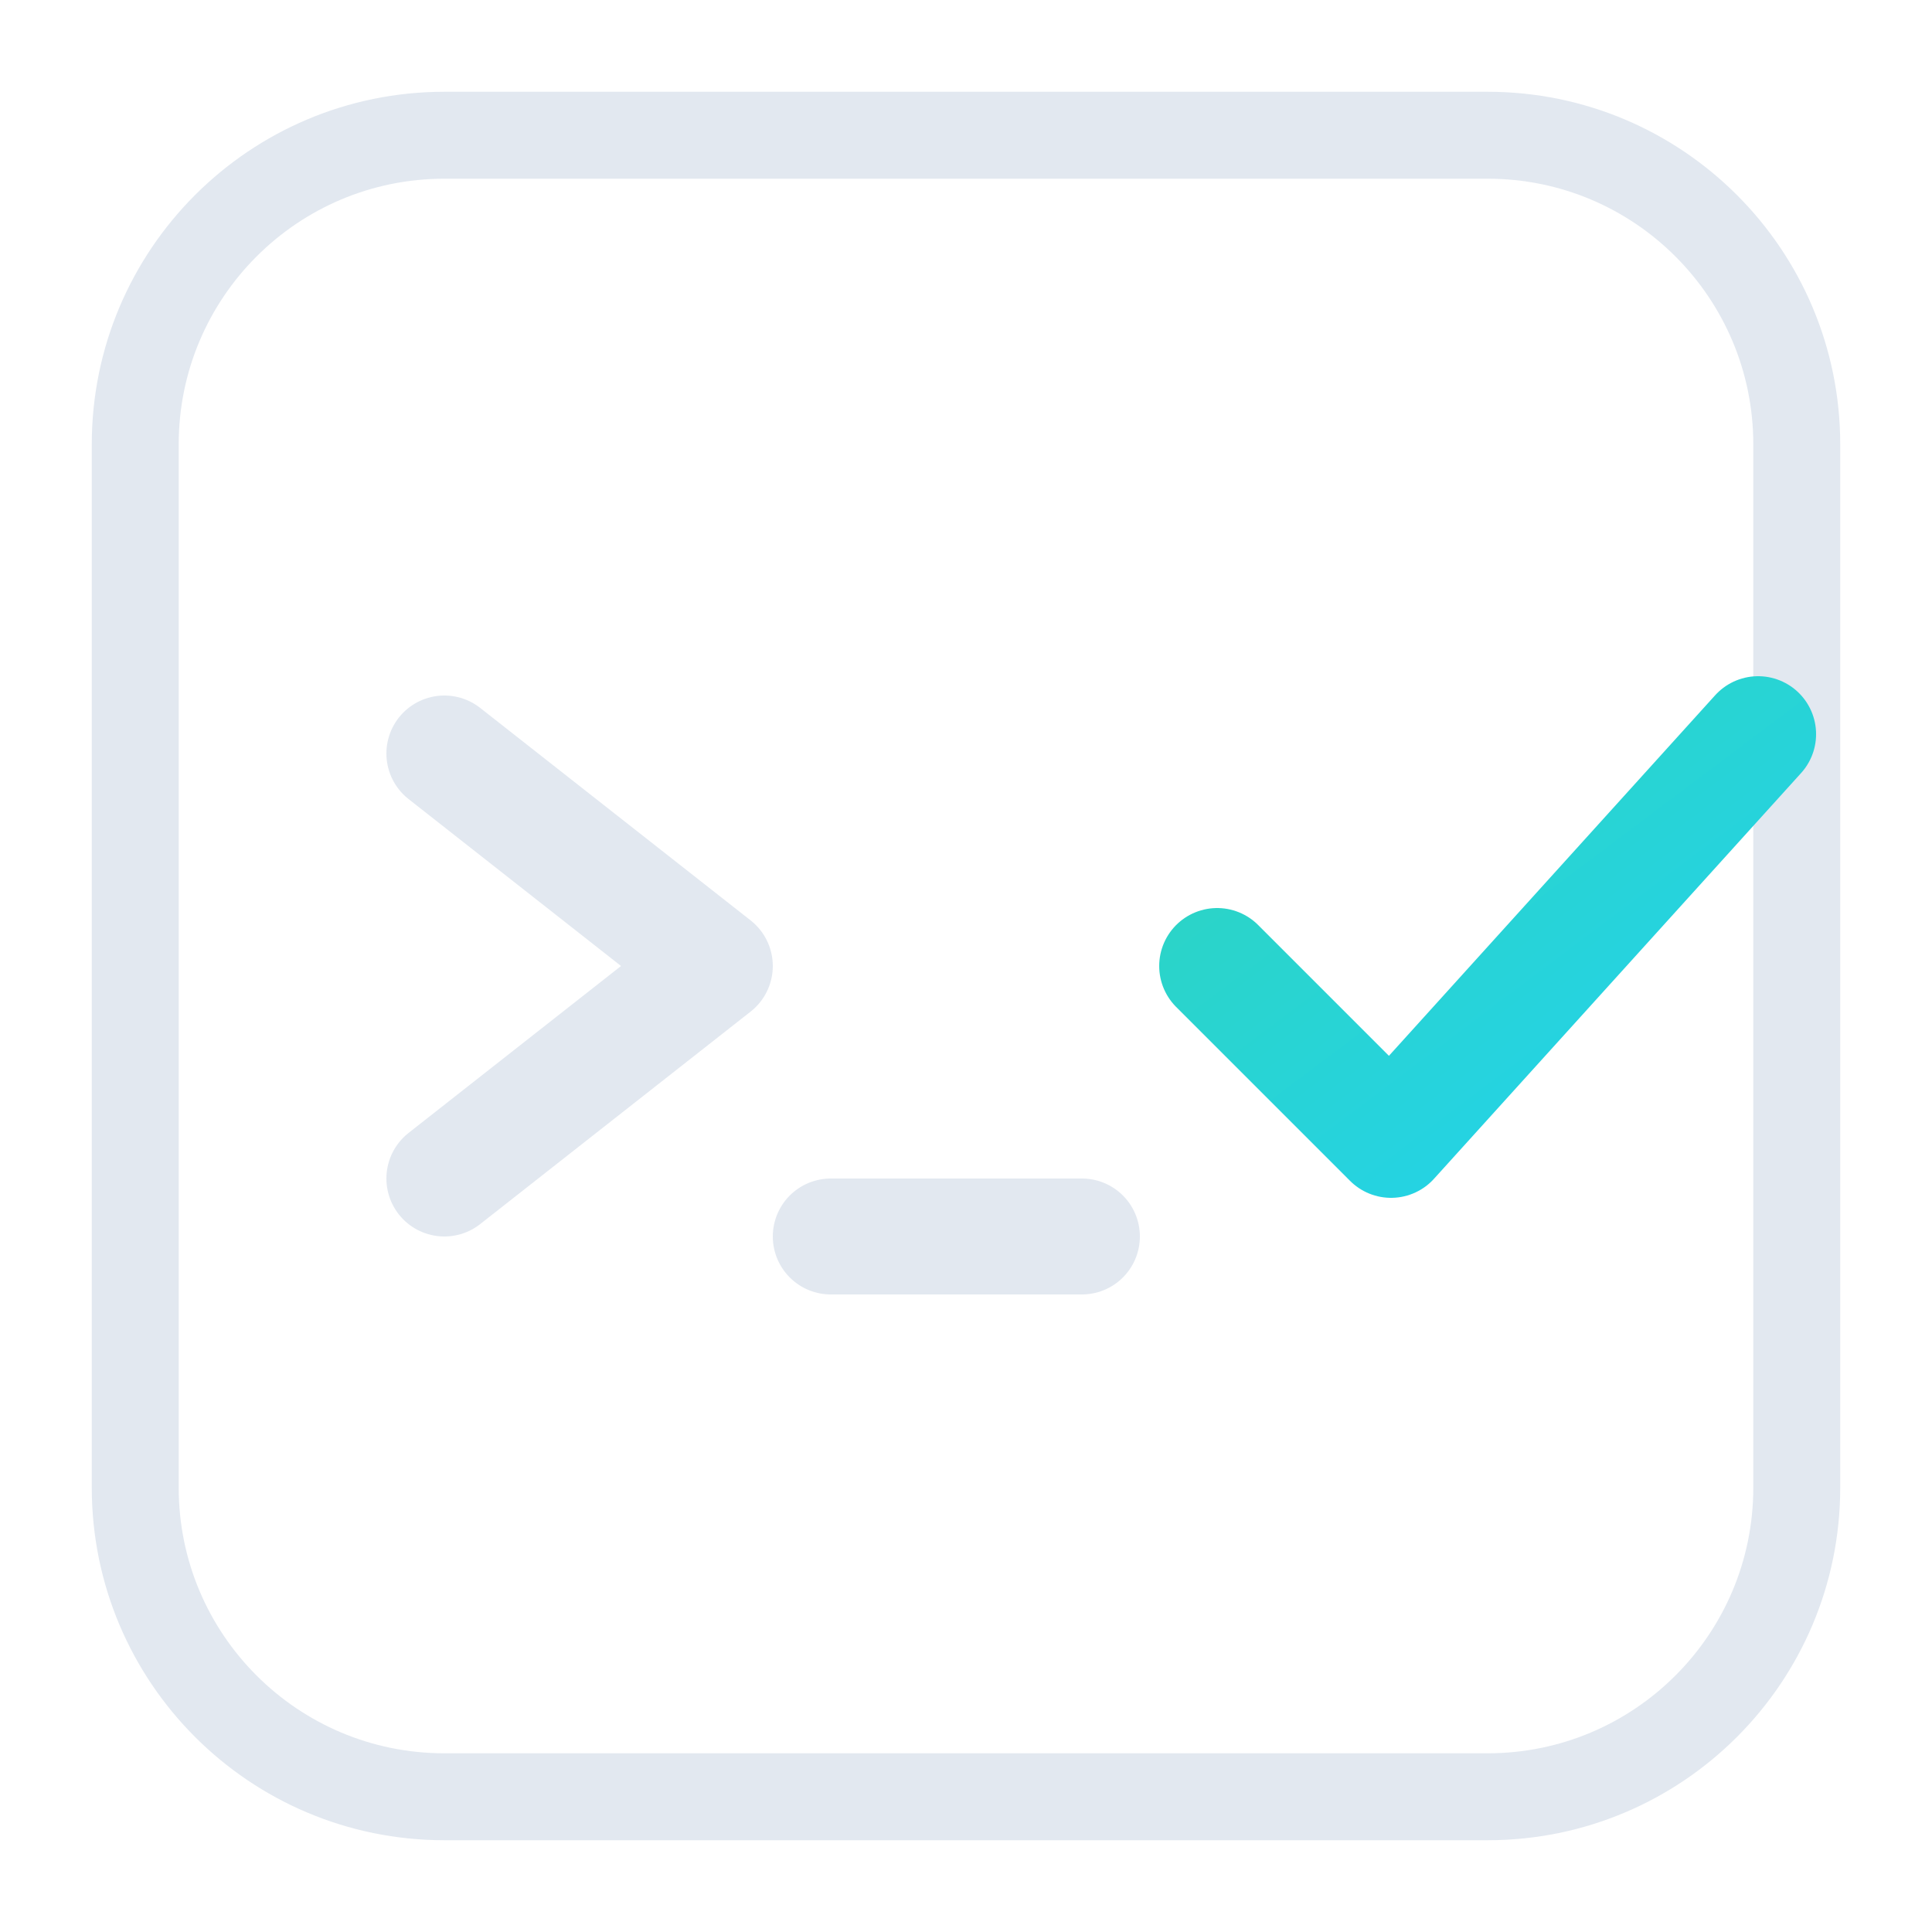
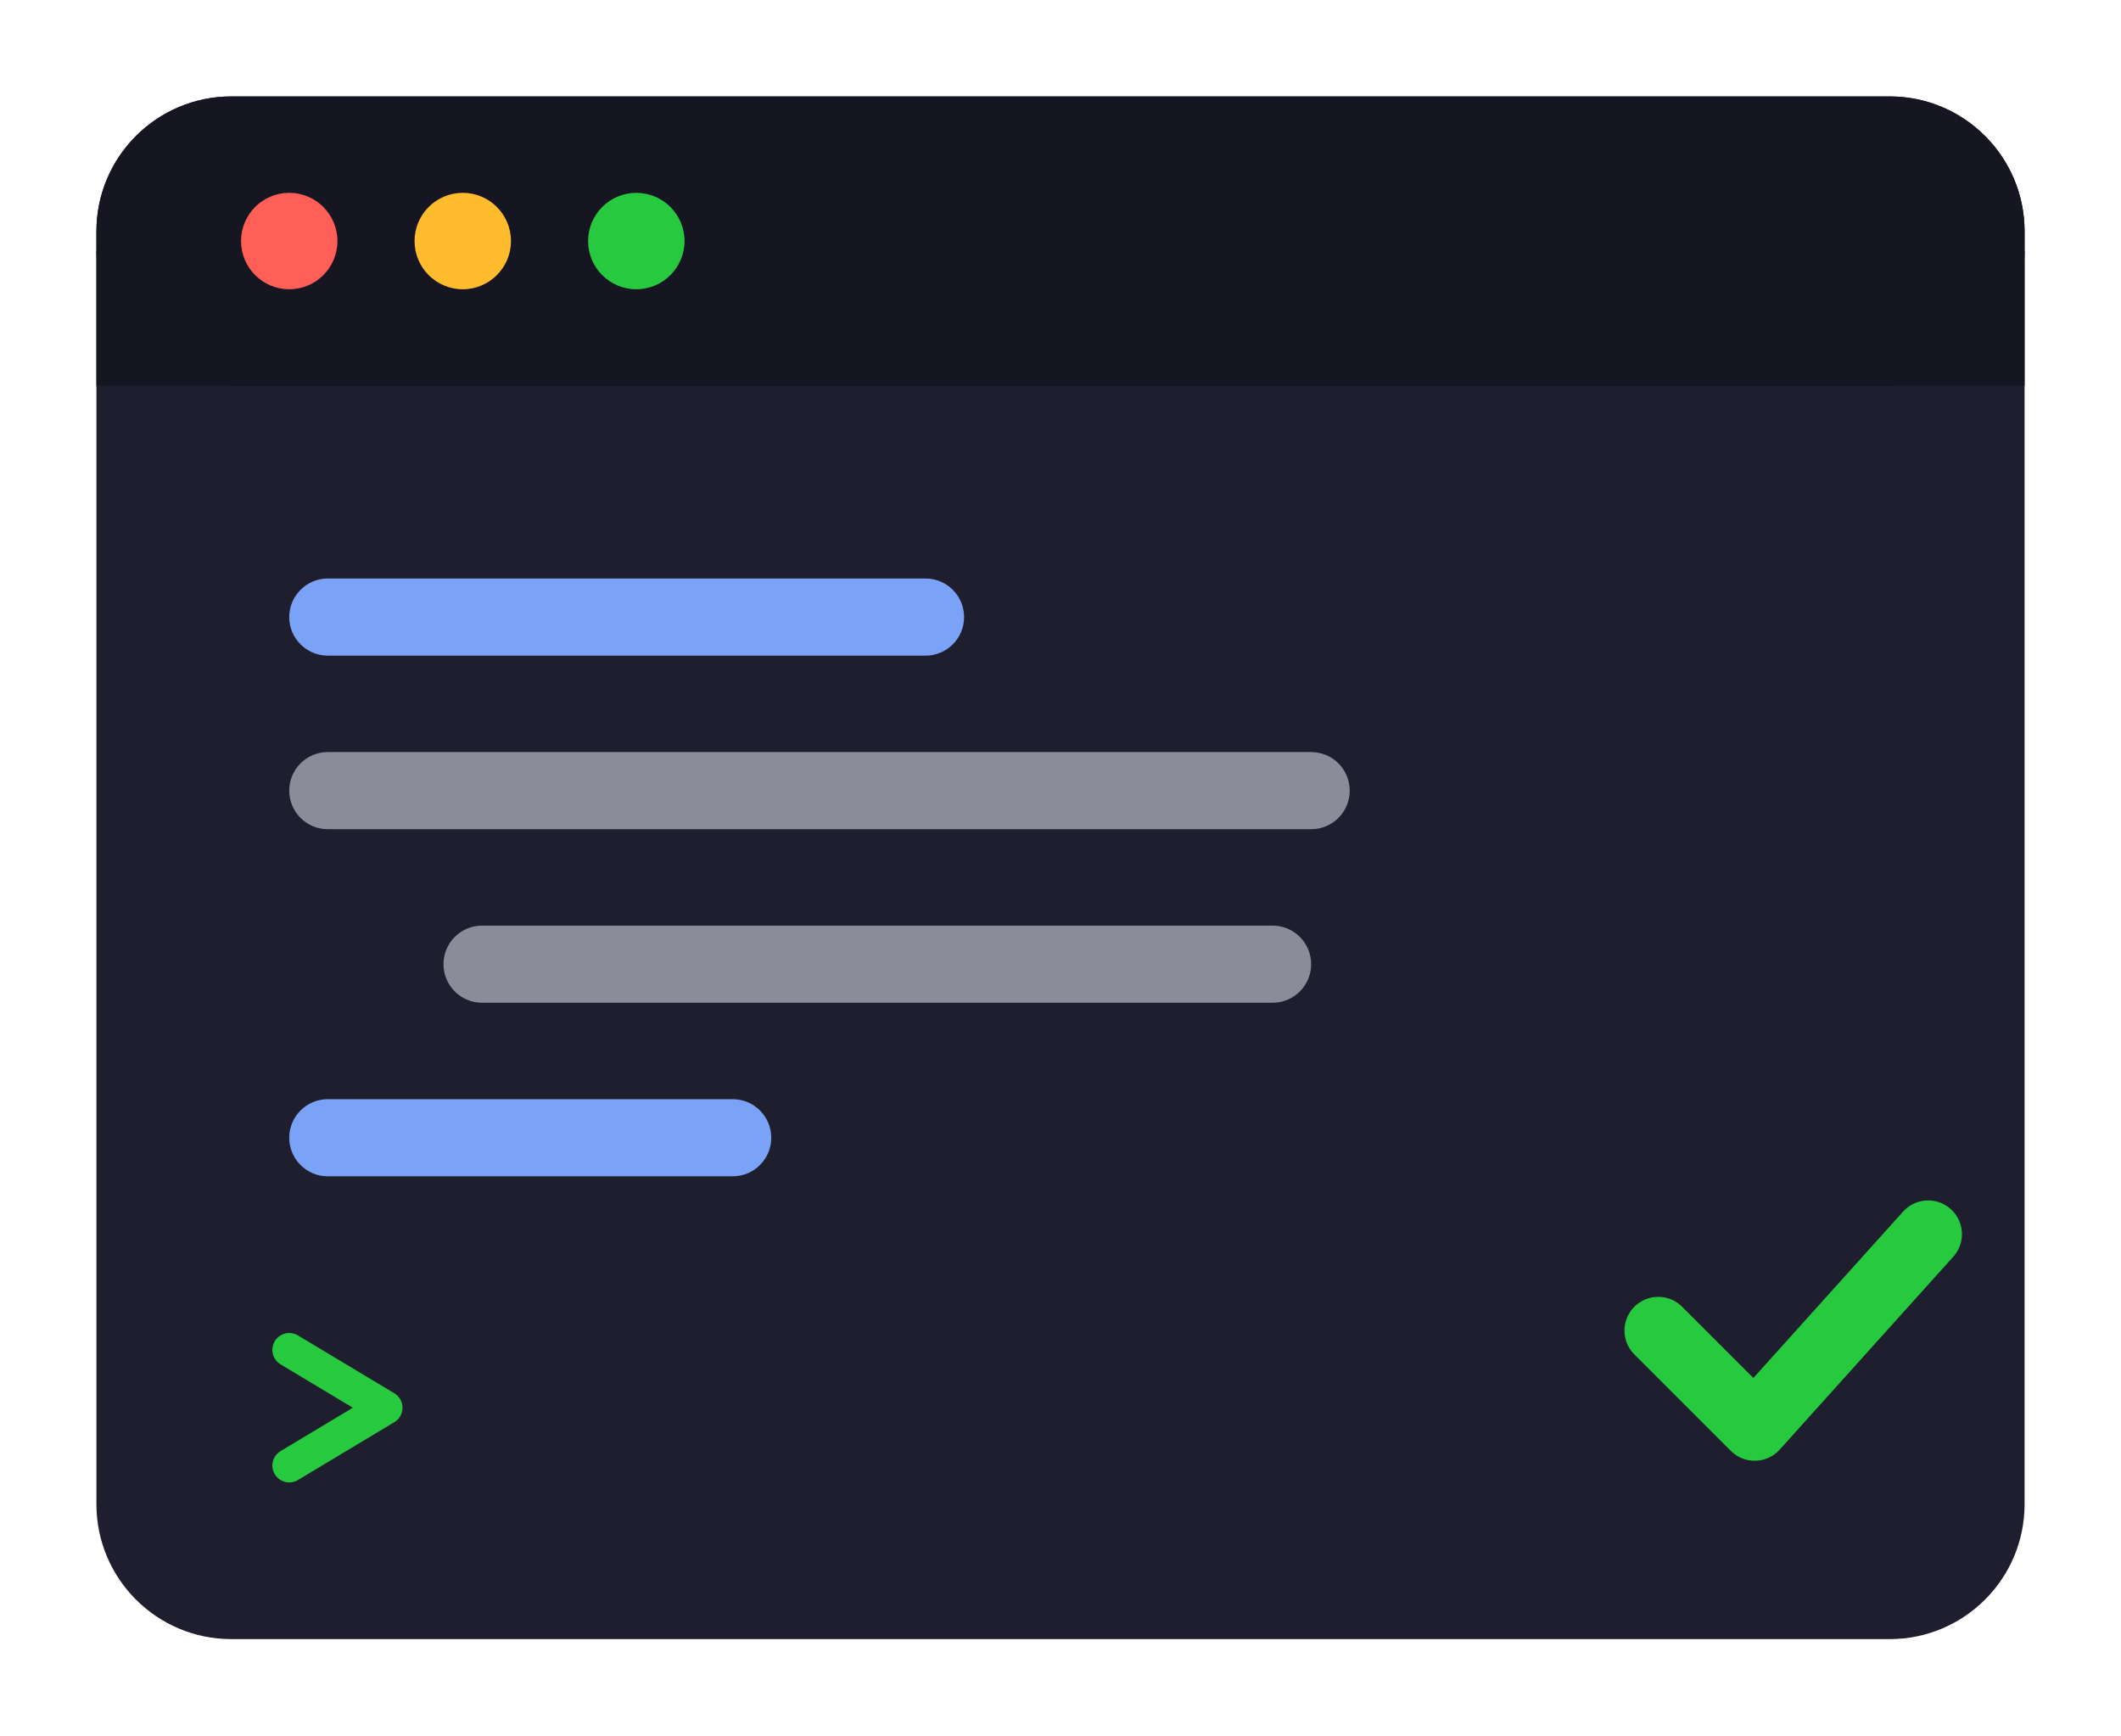
- <svg xmlns="http://www.w3.org/2000/svg" viewBox="0 0 200 200" width="200" height="200" role="img" aria-label="dev-workflow logo">
-   <defs>
-     <linearGradient id="dw-accent-dark" x1="0" y1="0" x2="1" y2="1">
-       <stop offset="0" stop-color="#2dd4bf" />
-       <stop offset="1" stop-color="#22d3ee" />
-     </linearGradient>
-   </defs>
-   <rect x="14" y="14" width="172" height="172" rx="32" fill="none" stroke="#e2e8f0" stroke-width="9" />
-   <path d="M46 78 L74 100 L46 122" fill="none" stroke="#e2e8f0" stroke-width="12" stroke-linecap="round" stroke-linejoin="round" />
-   <path d="M86 128 L112 128" stroke="#e2e8f0" stroke-width="12" stroke-linecap="round" />
-   <path d="M126 100 L144 118 L182 76" fill="none" stroke="url(#dw-accent-dark)" stroke-width="12" stroke-linecap="round" stroke-linejoin="round" />
+ <svg xmlns="http://www.w3.org/2000/svg" viewBox="0 0 220 180" width="220" height="180" role="img" aria-label="dev-workflow logo">
+   <rect x="10" y="10" width="200" height="160" rx="14" fill="#1e1e2e" />
+   <rect x="10" y="10" width="200" height="30" rx="14" fill="#161622" />
+   <rect x="10" y="26" width="200" height="14" fill="#161622" />
+   <circle cx="30" cy="25" r="5" fill="#ff5f56" />
+   <circle cx="48" cy="25" r="5" fill="#ffbd2e" />
+   <circle cx="66" cy="25" r="5" fill="#27c93f" />
+   <rect x="30" y="60" width="70" height="8" rx="4" fill="#7aa2f7" />
+   <rect x="30" y="78" width="110" height="8" rx="4" fill="#e2e8f0" opacity="0.55" />
+   <rect x="46" y="96" width="90" height="8" rx="4" fill="#e2e8f0" opacity="0.55" />
+   <rect x="30" y="114" width="50" height="8" rx="4" fill="#7aa2f7" />
+   <path d="M30 140 L40 146 L30 152" fill="none" stroke="#27c93f" stroke-width="3.5" stroke-linecap="round" stroke-linejoin="round" />
+   <path d="M172 138 L182 148 L200 128" fill="none" stroke="#27c93f" stroke-width="7" stroke-linecap="round" stroke-linejoin="round" />
</svg>
